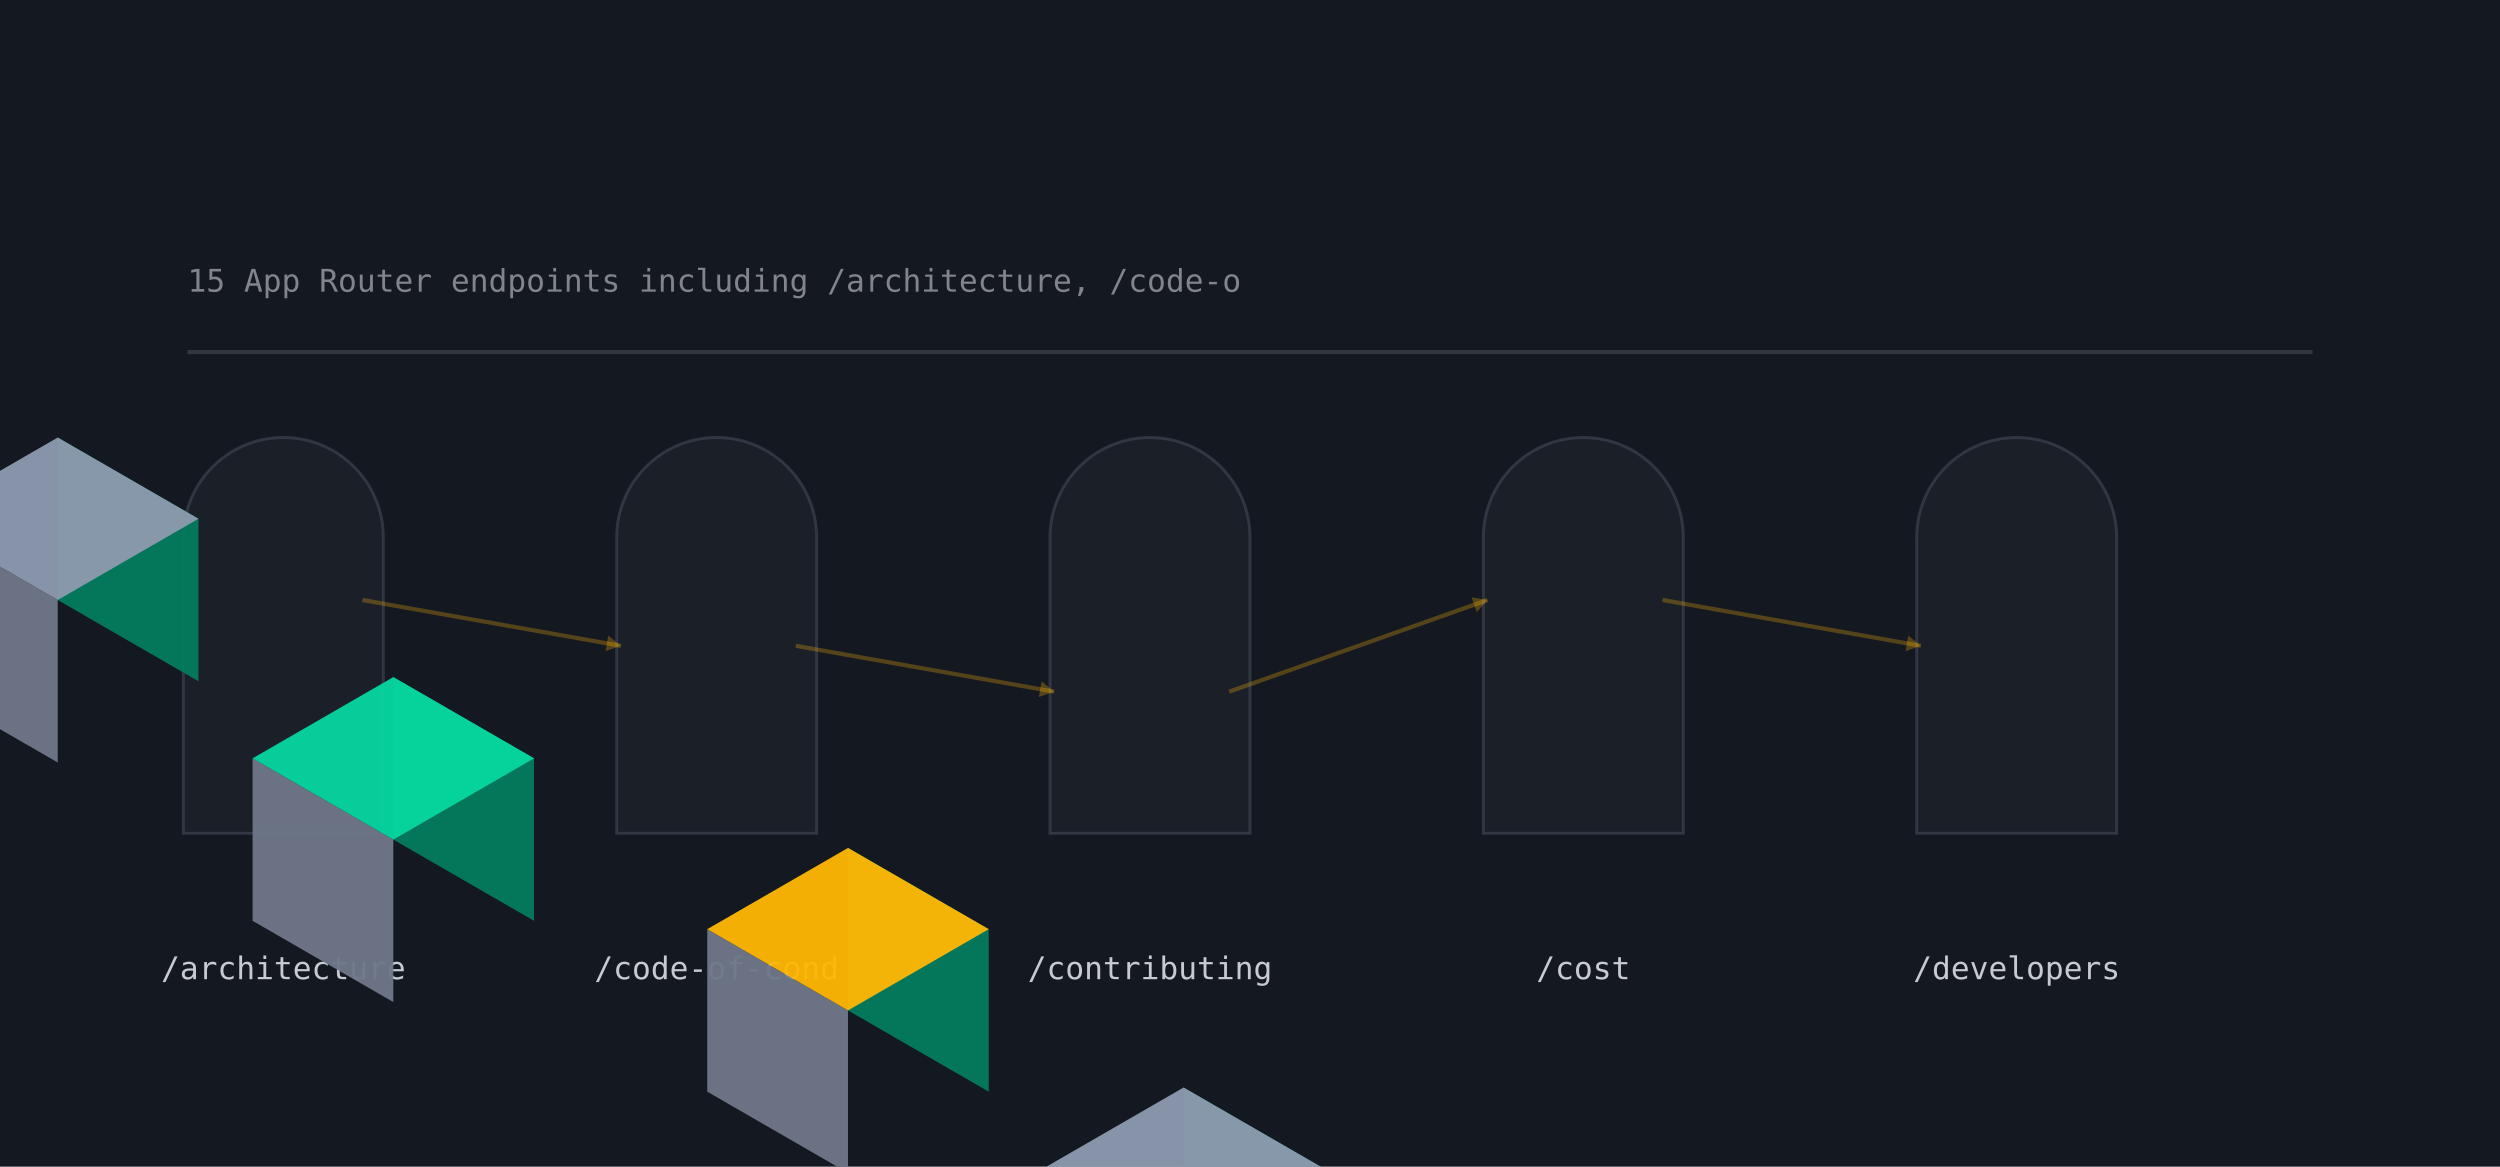
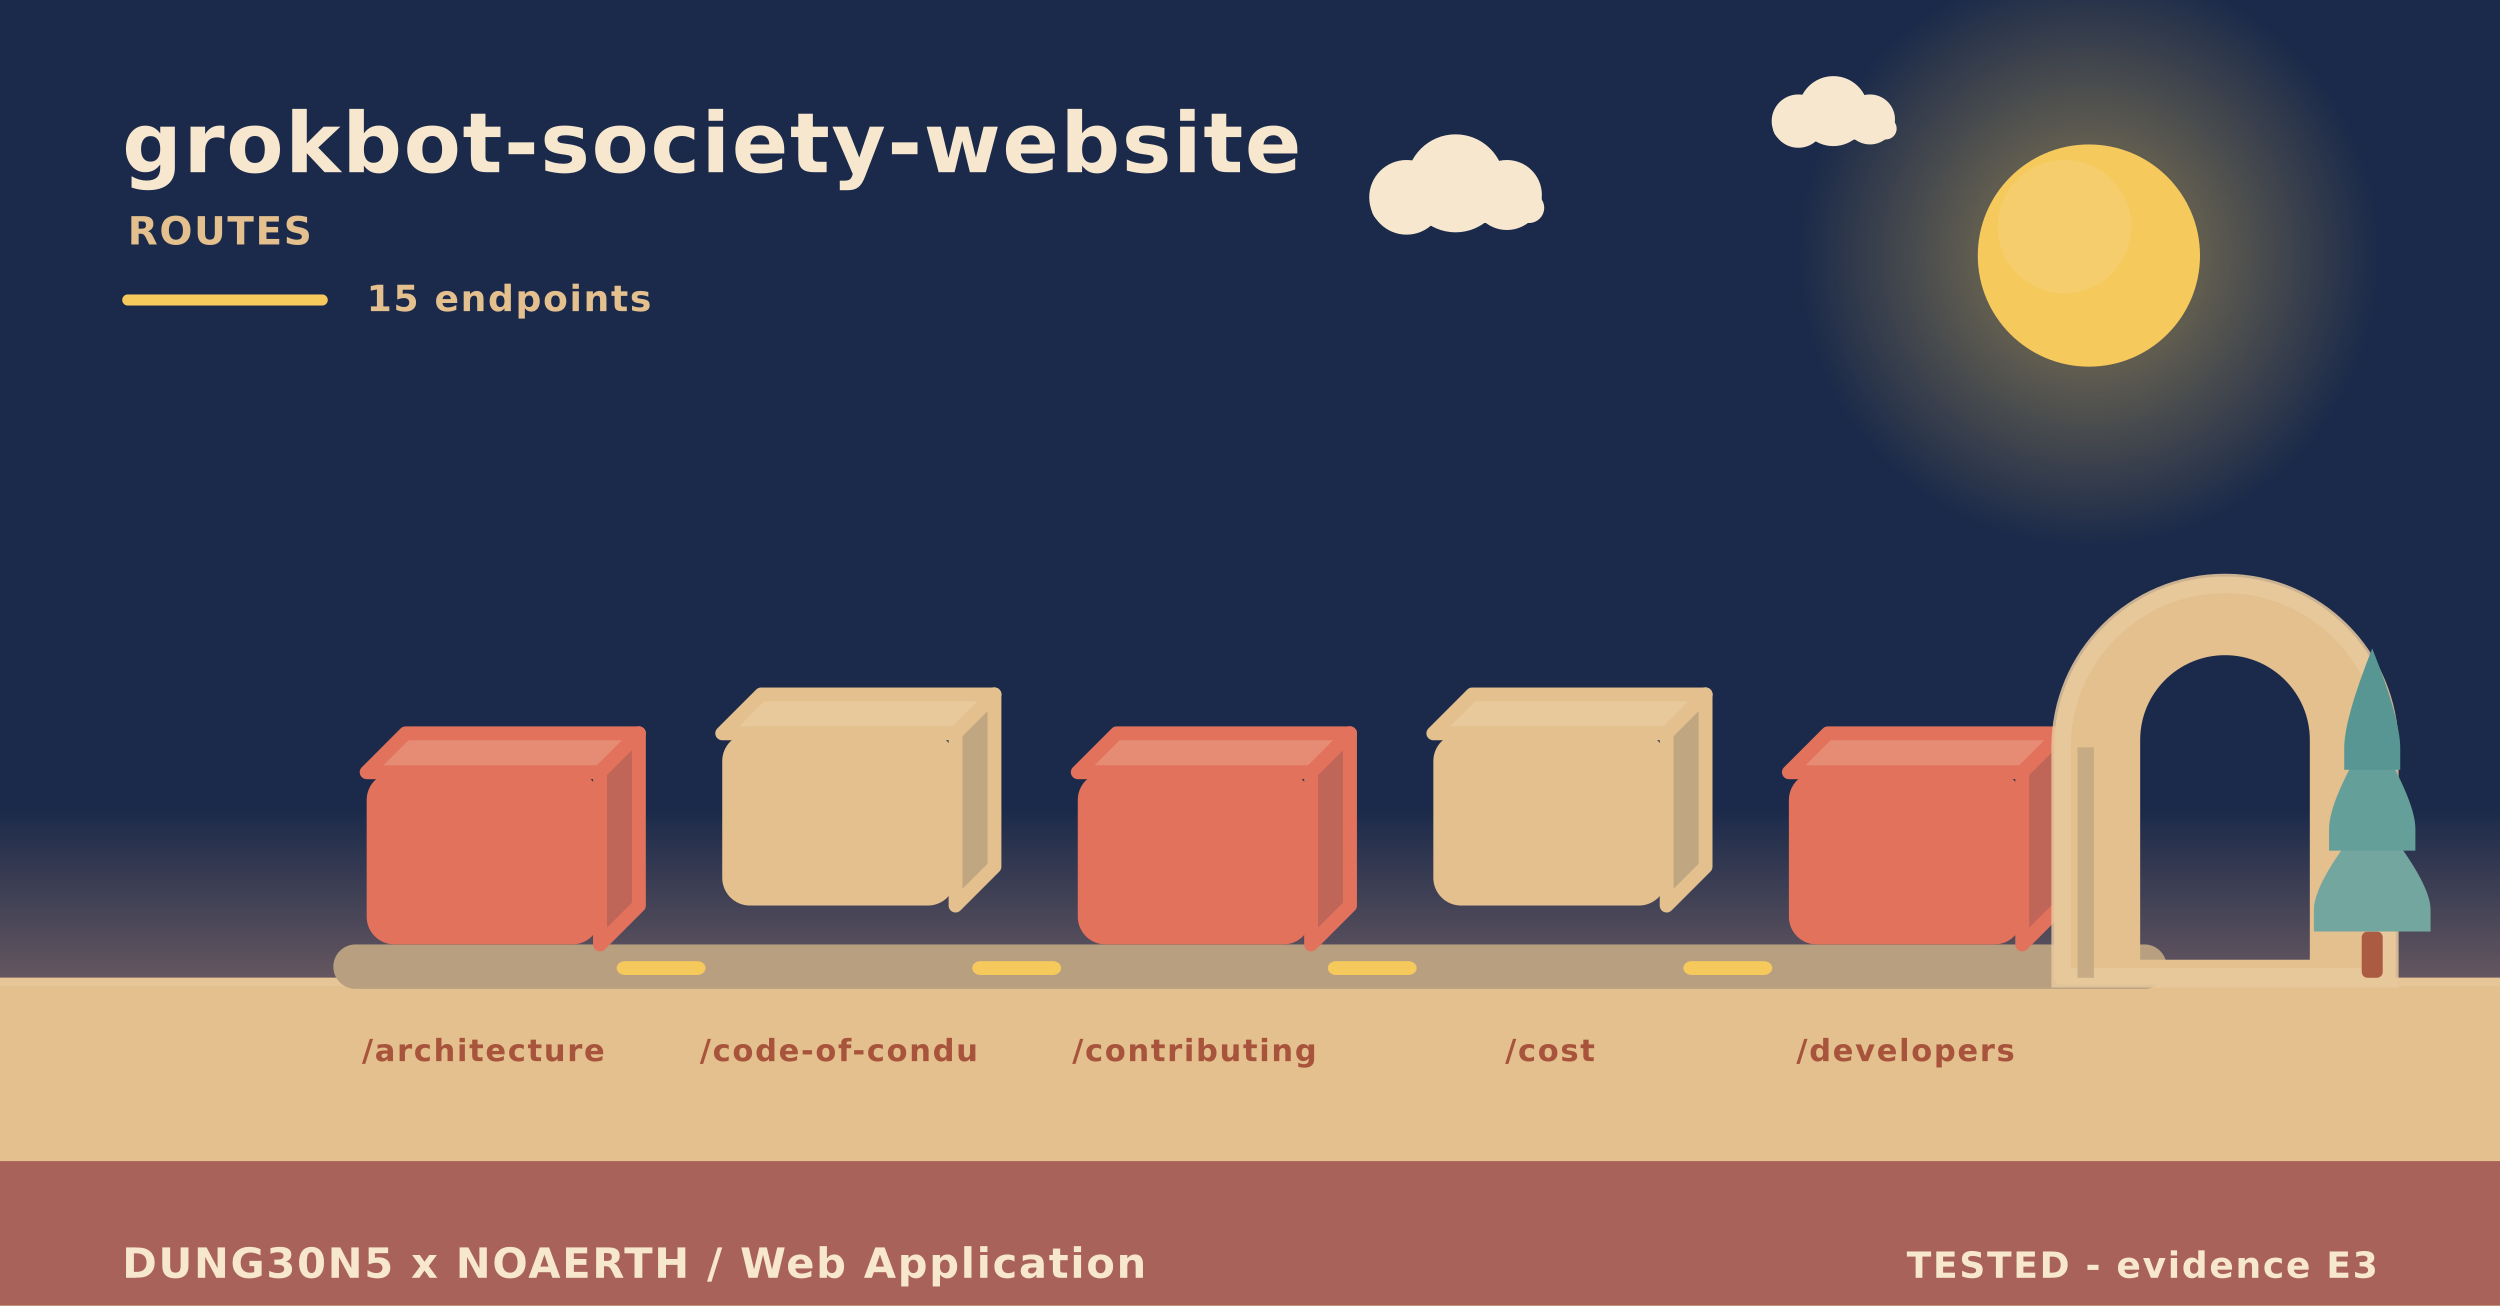
- <svg xmlns="http://www.w3.org/2000/svg" viewBox="0 0 1200 560" width="1200" height="560" role="img" aria-label="grokbot-society-website data flow">
-   <rect width="1200" height="560" fill="#141821" />
-   <defs>
-     <linearGradient id="gf" x1="0" y1="0" x2="1" y2="1">
-       <stop offset="0%" stop-color="#ffb703" />
-       <stop offset="100%" stop-color="#8d99ae" />
-     </linearGradient>
-   </defs>
-   <path d="M88.00,400.00 L88.00,258.00 A48.00,48.00 0 0 1 184.00,258.00 L184.00,400.00 Z" fill="rgba(141,153,174,0.100)" opacity="0.55" stroke="rgba(141,153,174,0.400)" stroke-width="1.4" />
-   <polygon points="-133.37,173.00 -65.82,212.00 -65.82,134.00 -133.37,95.00" fill="#037c5d" opacity="0.95" />
-   <polygon points="-200.92,212.00 -133.37,251.00 -133.37,173.00 -200.92,134.00" fill="#6e7788" opacity="0.95" />
-   <polygon points="-133.37,95.00 -65.82,134.00 -133.37,173.00 -200.92,134.00" fill="#ffb703" opacity="0.95" />
-   <text x="136" y="470" font-family="ui-monospace,Menlo,monospace" font-size="15" fill="rgba(238,241,246,0.820)" text-anchor="middle">/architecture</text>
-   <path d="M296.00,400.00 L296.00,258.00 A48.00,48.00 0 0 1 392.00,258.00 L392.00,400.00 Z" fill="rgba(141,153,174,0.100)" opacity="0.55" stroke="rgba(141,153,174,0.400)" stroke-width="1.4" />
-   <polygon points="27.71,288.00 95.26,327.00 95.26,249.00 27.71,210.00" fill="#037c5d" opacity="0.95" />
-   <polygon points="-39.84,327.00 27.71,366.00 27.71,288.00 -39.84,249.00" fill="#6e7788" opacity="0.95" />
-   <polygon points="27.71,210.00 95.26,249.00 27.71,288.00 -39.84,249.00" fill="#8d99ae" opacity="0.95" />
-   <text x="344" y="470" font-family="ui-monospace,Menlo,monospace" font-size="15" fill="rgba(238,241,246,0.820)" text-anchor="middle">/code-of-cond</text>
-   <line x1="174.00" y1="288.00" x2="298.00" y2="310.00" stroke="rgba(255,183,3,0.500)" stroke-width="2.00" opacity="0.55" />
-   <polygon points="298.00,310.00 291.97,305.07 290.64,312.55" fill="rgba(255,183,3,0.500)" opacity="0.55" />
-   <path d="M504.00,400.00 L504.00,258.00 A48.00,48.00 0 0 1 600.00,258.00 L600.00,400.00 Z" fill="rgba(141,153,174,0.100)" opacity="0.55" stroke="rgba(141,153,174,0.400)" stroke-width="1.4" />
-   <polygon points="188.79,403.00 256.34,442.00 256.34,364.00 188.79,325.00" fill="#037c5d" opacity="0.95" />
-   <polygon points="121.24,442.00 188.79,481.00 188.79,403.00 121.24,364.00" fill="#6e7788" opacity="0.95" />
-   <polygon points="188.79,325.00 256.34,364.00 188.79,403.00 121.24,364.00" fill="#06d6a0" opacity="0.95" />
-   <text x="552" y="470" font-family="ui-monospace,Menlo,monospace" font-size="15" fill="rgba(238,241,246,0.820)" text-anchor="middle">/contributing</text>
-   <line x1="382.00" y1="310.00" x2="506.00" y2="332.00" stroke="rgba(255,183,3,0.500)" stroke-width="2.00" opacity="0.55" />
-   <polygon points="506.00,332.00 499.97,327.07 498.64,334.55" fill="rgba(255,183,3,0.500)" opacity="0.55" />
-   <path d="M712.00,400.00 L712.00,258.00 A48.00,48.00 0 0 1 808.00,258.00 L808.00,400.00 Z" fill="rgba(141,153,174,0.100)" opacity="0.55" stroke="rgba(141,153,174,0.400)" stroke-width="1.4" />
-   <polygon points="407.03,485.00 474.58,524.00 474.58,446.00 407.03,407.00" fill="#037c5d" opacity="0.95" />
-   <polygon points="339.48,524.00 407.03,563.00 407.03,485.00 339.48,446.00" fill="#6e7788" opacity="0.95" />
-   <polygon points="407.03,407.00 474.58,446.00 407.03,485.00 339.48,446.00" fill="#ffb703" opacity="0.95" />
-   <text x="760" y="470" font-family="ui-monospace,Menlo,monospace" font-size="15" fill="rgba(238,241,246,0.820)" text-anchor="middle">/cost</text>
-   <line x1="590.00" y1="332.00" x2="714.00" y2="288.00" stroke="rgba(255,183,3,0.500)" stroke-width="2.00" opacity="0.55" />
-   <polygon points="714.00,288.00 706.32,286.69 708.86,293.86" fill="rgba(255,183,3,0.500)" opacity="0.55" />
-   <path d="M920.00,400.00 L920.00,258.00 A48.00,48.00 0 0 1 1016.00,258.00 L1016.00,400.00 Z" fill="rgba(141,153,174,0.100)" opacity="0.55" stroke="rgba(141,153,174,0.400)" stroke-width="1.4" />
-   <polygon points="568.11,600.00 635.66,639.00 635.66,561.00 568.11,522.00" fill="#037c5d" opacity="0.95" />
-   <polygon points="500.56,639.00 568.11,678.00 568.11,600.00 500.56,561.00" fill="#6e7788" opacity="0.95" />
-   <polygon points="568.11,522.00 635.66,561.00 568.11,600.00 500.56,561.00" fill="#8d99ae" opacity="0.95" />
-   <text x="968" y="470" font-family="ui-monospace,Menlo,monospace" font-size="15" fill="rgba(238,241,246,0.820)" text-anchor="middle">/developers</text>
-   <line x1="798.00" y1="288.00" x2="922.00" y2="310.00" stroke="rgba(255,183,3,0.500)" stroke-width="2.00" opacity="0.55" />
-   <polygon points="922.00,310.00 915.97,305.07 914.64,312.55" fill="rgba(255,183,3,0.500)" opacity="0.55" />
-   <rect x="90.00" y="168.00" width="1020.00" height="2.00" rx="0.00" fill="rgba(238,241,246,0.140)" opacity="1.00" />
-   <text x="90" y="140" font-family="ui-monospace,Menlo,monospace" font-size="15" fill="rgba(238,241,246,0.500)">15 App Router endpoints including /architecture, /code-o</text>
+ <svg xmlns="http://www.w3.org/2000/svg" width="900" height="470" viewBox="0 0 900 470" role="img" aria-label="grokbot-society-website - how data moves">
+   <linearGradient id="skyd" x1="0" y1="0" x2="0" y2="1">
+     <stop offset="0" stop-color="#1b2a4a" />
+     <stop offset="0.62" stop-color="#1b2a4a" />
+     <stop offset="1" stop-color="#f3ad8a" />
+   </linearGradient>
+   <rect width="900" height="470" fill="url(#skyd)" />
+   <radialGradient id="sund">
+     <stop offset="0.35" stop-color="#f5c95c" stop-opacity="0.34" />
+     <stop offset="1" stop-color="#f5c95c" stop-opacity="0" />
+   </radialGradient>
+   <circle cx="752" cy="92" r="104" fill="url(#sund)" />
+   <circle cx="752" cy="92" r="40" fill="#f5c95c" />
+   <circle cx="743.2" cy="81.6" r="24" fill="#f5d27e" opacity="0.5" />
+   <g>
+     <circle cx="524" cy="66" r="17.64" fill="#f6e7ce" />
+     <circle cx="506.36" cy="71.04" r="13.44" fill="#f6e7ce" />
+     <circle cx="542.48" cy="70.2" r="12.6" fill="#f6e7ce" />
+     <rect x="493.76" y="69.36" width="62.16" height="10.92" rx="5.46" fill="#f6e7ce" />
+   </g>
+   <g>
+     <circle cx="660" cy="40" r="12.6" fill="#f6e7ce" />
+     <circle cx="647.4" cy="43.6" r="9.6" fill="#f6e7ce" />
+     <circle cx="673.2" cy="43" r="9" fill="#f6e7ce" />
+     <rect x="638.4" y="42.4" width="44.4" height="7.8" rx="3.9" fill="#f6e7ce" />
+   </g>
+   <rect x="0" y="352" width="900" height="118" fill="#e3c08d" />
+   <rect x="0" y="352" width="900" height="3" fill="#e6c596" />
+   <text x="44" y="62" font-family="Verdana,DejaVu Sans,sans-serif" font-size="30" font-weight="700" letter-spacing="0.6" fill="#f6e7ce" text-anchor="start">grokbot-society-website</text>
+   <text x="46" y="88" font-family="Verdana,DejaVu Sans,sans-serif" font-size="14" font-weight="700" letter-spacing="0.6" fill="#e3c08d" text-anchor="start">ROUTES</text>
+   <rect x="44" y="106" width="74" height="4" rx="2" fill="#f5c95c" />
+   <text x="132" y="112" font-family="Verdana,DejaVu Sans,sans-serif" font-size="13" font-weight="700" letter-spacing="0.6" fill="#e3c08d" text-anchor="start">15 endpoints</text>
+   <rect x="120" y="340" width="660" height="16" rx="8" fill="#b79f80" />
+   <path d="M132,278 L216,278 L230,264 L146,264 Z" fill="#e68c74" stroke="#e2725b" stroke-width="5" stroke-linejoin="round" />
+   <path d="M216,278 L230,264 L230,326 L216,340 Z" fill="#c06658" stroke="#e2725b" stroke-width="5" stroke-linejoin="round" />
+   <rect x="132" y="278" width="84" height="62" rx="10" fill="#e2725b" />
+   <text x="174" y="382" font-family="Verdana,DejaVu Sans,sans-serif" font-size="11" font-weight="700" letter-spacing="0.6" fill="#a8543c" text-anchor="middle">/architecture</text>
+   <path d="M260,264 L344,264 L358,250 L274,250 Z" fill="#e7c99b" stroke="#e3c08d" stroke-width="5" stroke-linejoin="round" />
+   <path d="M344,264 L358,250 L358,312 L344,326 Z" fill="#c1a682" stroke="#e3c08d" stroke-width="5" stroke-linejoin="round" />
+   <rect x="260" y="264" width="84" height="62" rx="10" fill="#e3c08d" />
+   <text x="302" y="382" font-family="Verdana,DejaVu Sans,sans-serif" font-size="11" font-weight="700" letter-spacing="0.6" fill="#a8543c" text-anchor="middle">/code-of-condu</text>
+   <rect x="222" y="346" width="32" height="5" rx="3" fill="#f5c95c" />
+   <path d="M388,278 L472,278 L486,264 L402,264 Z" fill="#e68c74" stroke="#e2725b" stroke-width="5" stroke-linejoin="round" />
+   <path d="M472,278 L486,264 L486,326 L472,340 Z" fill="#c06658" stroke="#e2725b" stroke-width="5" stroke-linejoin="round" />
+   <rect x="388" y="278" width="84" height="62" rx="10" fill="#e2725b" />
+   <text x="430" y="382" font-family="Verdana,DejaVu Sans,sans-serif" font-size="11" font-weight="700" letter-spacing="0.6" fill="#a8543c" text-anchor="middle">/contributing</text>
+   <rect x="350" y="346" width="32" height="5" rx="3" fill="#f5c95c" />
+   <path d="M516,264 L600,264 L614,250 L530,250 Z" fill="#e7c99b" stroke="#e3c08d" stroke-width="5" stroke-linejoin="round" />
+   <path d="M600,264 L614,250 L614,312 L600,326 Z" fill="#c1a682" stroke="#e3c08d" stroke-width="5" stroke-linejoin="round" />
+   <rect x="516" y="264" width="84" height="62" rx="10" fill="#e3c08d" />
+   <text x="558" y="382" font-family="Verdana,DejaVu Sans,sans-serif" font-size="11" font-weight="700" letter-spacing="0.6" fill="#a8543c" text-anchor="middle">/cost</text>
+   <rect x="478" y="346" width="32" height="5" rx="3" fill="#f5c95c" />
+   <path d="M644,278 L728,278 L742,264 L658,264 Z" fill="#e68c74" stroke="#e2725b" stroke-width="5" stroke-linejoin="round" />
+   <path d="M728,278 L742,264 L742,326 L728,340 Z" fill="#c06658" stroke="#e2725b" stroke-width="5" stroke-linejoin="round" />
+   <rect x="644" y="278" width="84" height="62" rx="10" fill="#e2725b" />
+   <text x="686" y="382" font-family="Verdana,DejaVu Sans,sans-serif" font-size="11" font-weight="700" letter-spacing="0.6" fill="#a8543c" text-anchor="middle">/developers</text>
+   <rect x="606" y="346" width="32" height="5" rx="3" fill="#f5c95c" />
+   <path d="M742,352 L742,269.04 A59,59 0 0 1 860,269.04 L860,352 Z M767.96,348 L767.96,266.4 A33.04,33.04 0 0 1 834.04,266.4 L834.04,348 Z" fill="#e3c08d" fill-rule="evenodd" stroke="#e3c08d" stroke-width="5" stroke-linejoin="round" />
+   <path d="M742,352 L742,269.04 A59,59 0 0 1 860,269.04 L860,352 Z" fill="none" stroke="#e8c99d" stroke-width="7" stroke-linecap="round" opacity="0.85" />
+   <rect x="747.9" y="269.04" width="5.9" height="82.96" fill="#c7ab84" />
+   <rect x="850.22" y="335.36" width="7.56" height="16.64" rx="2.1" fill="#ac5b43" />
+   <path d="M854,291.68 Q833,317.01 833,327.5 Q833,335.36 833,335.36 L875,335.36 Q875,335.36 875,327.5 Q875,317.01 854,291.68 Z" fill="#74a6a0" />
+   <path d="M854,262.56 Q838.46,287.89 838.46,298.38 Q838.46,306.24 838.46,306.24 L869.54,306.24 Q869.54,306.24 869.54,298.38 Q869.54,287.89 854,262.56 Z" fill="#649f9a" />
+   <path d="M854,233.44 Q843.92,258.77 843.92,269.26 Q843.92,277.12 843.92,277.12 L864.08,277.12 Q864.08,277.12 864.08,269.26 Q864.08,258.77 854,233.44 Z" fill="#589694" />
+   <rect x="0" y="418" width="900" height="52" rx="0" fill="#a65c56" opacity="0.94" />
+   <text x="44" y="460" font-family="Verdana,DejaVu Sans,sans-serif" font-size="15" font-weight="700" letter-spacing="0.6" fill="#f6e7ce" text-anchor="start">DUNG30N5 x NOAERTH  /  Web Application</text>
+   <text x="856" y="460" font-family="Verdana,DejaVu Sans,sans-serif" font-size="13" font-weight="700" letter-spacing="0.6" fill="#f6e7ce" text-anchor="end">TESTED  -  evidence E3</text>
</svg>
